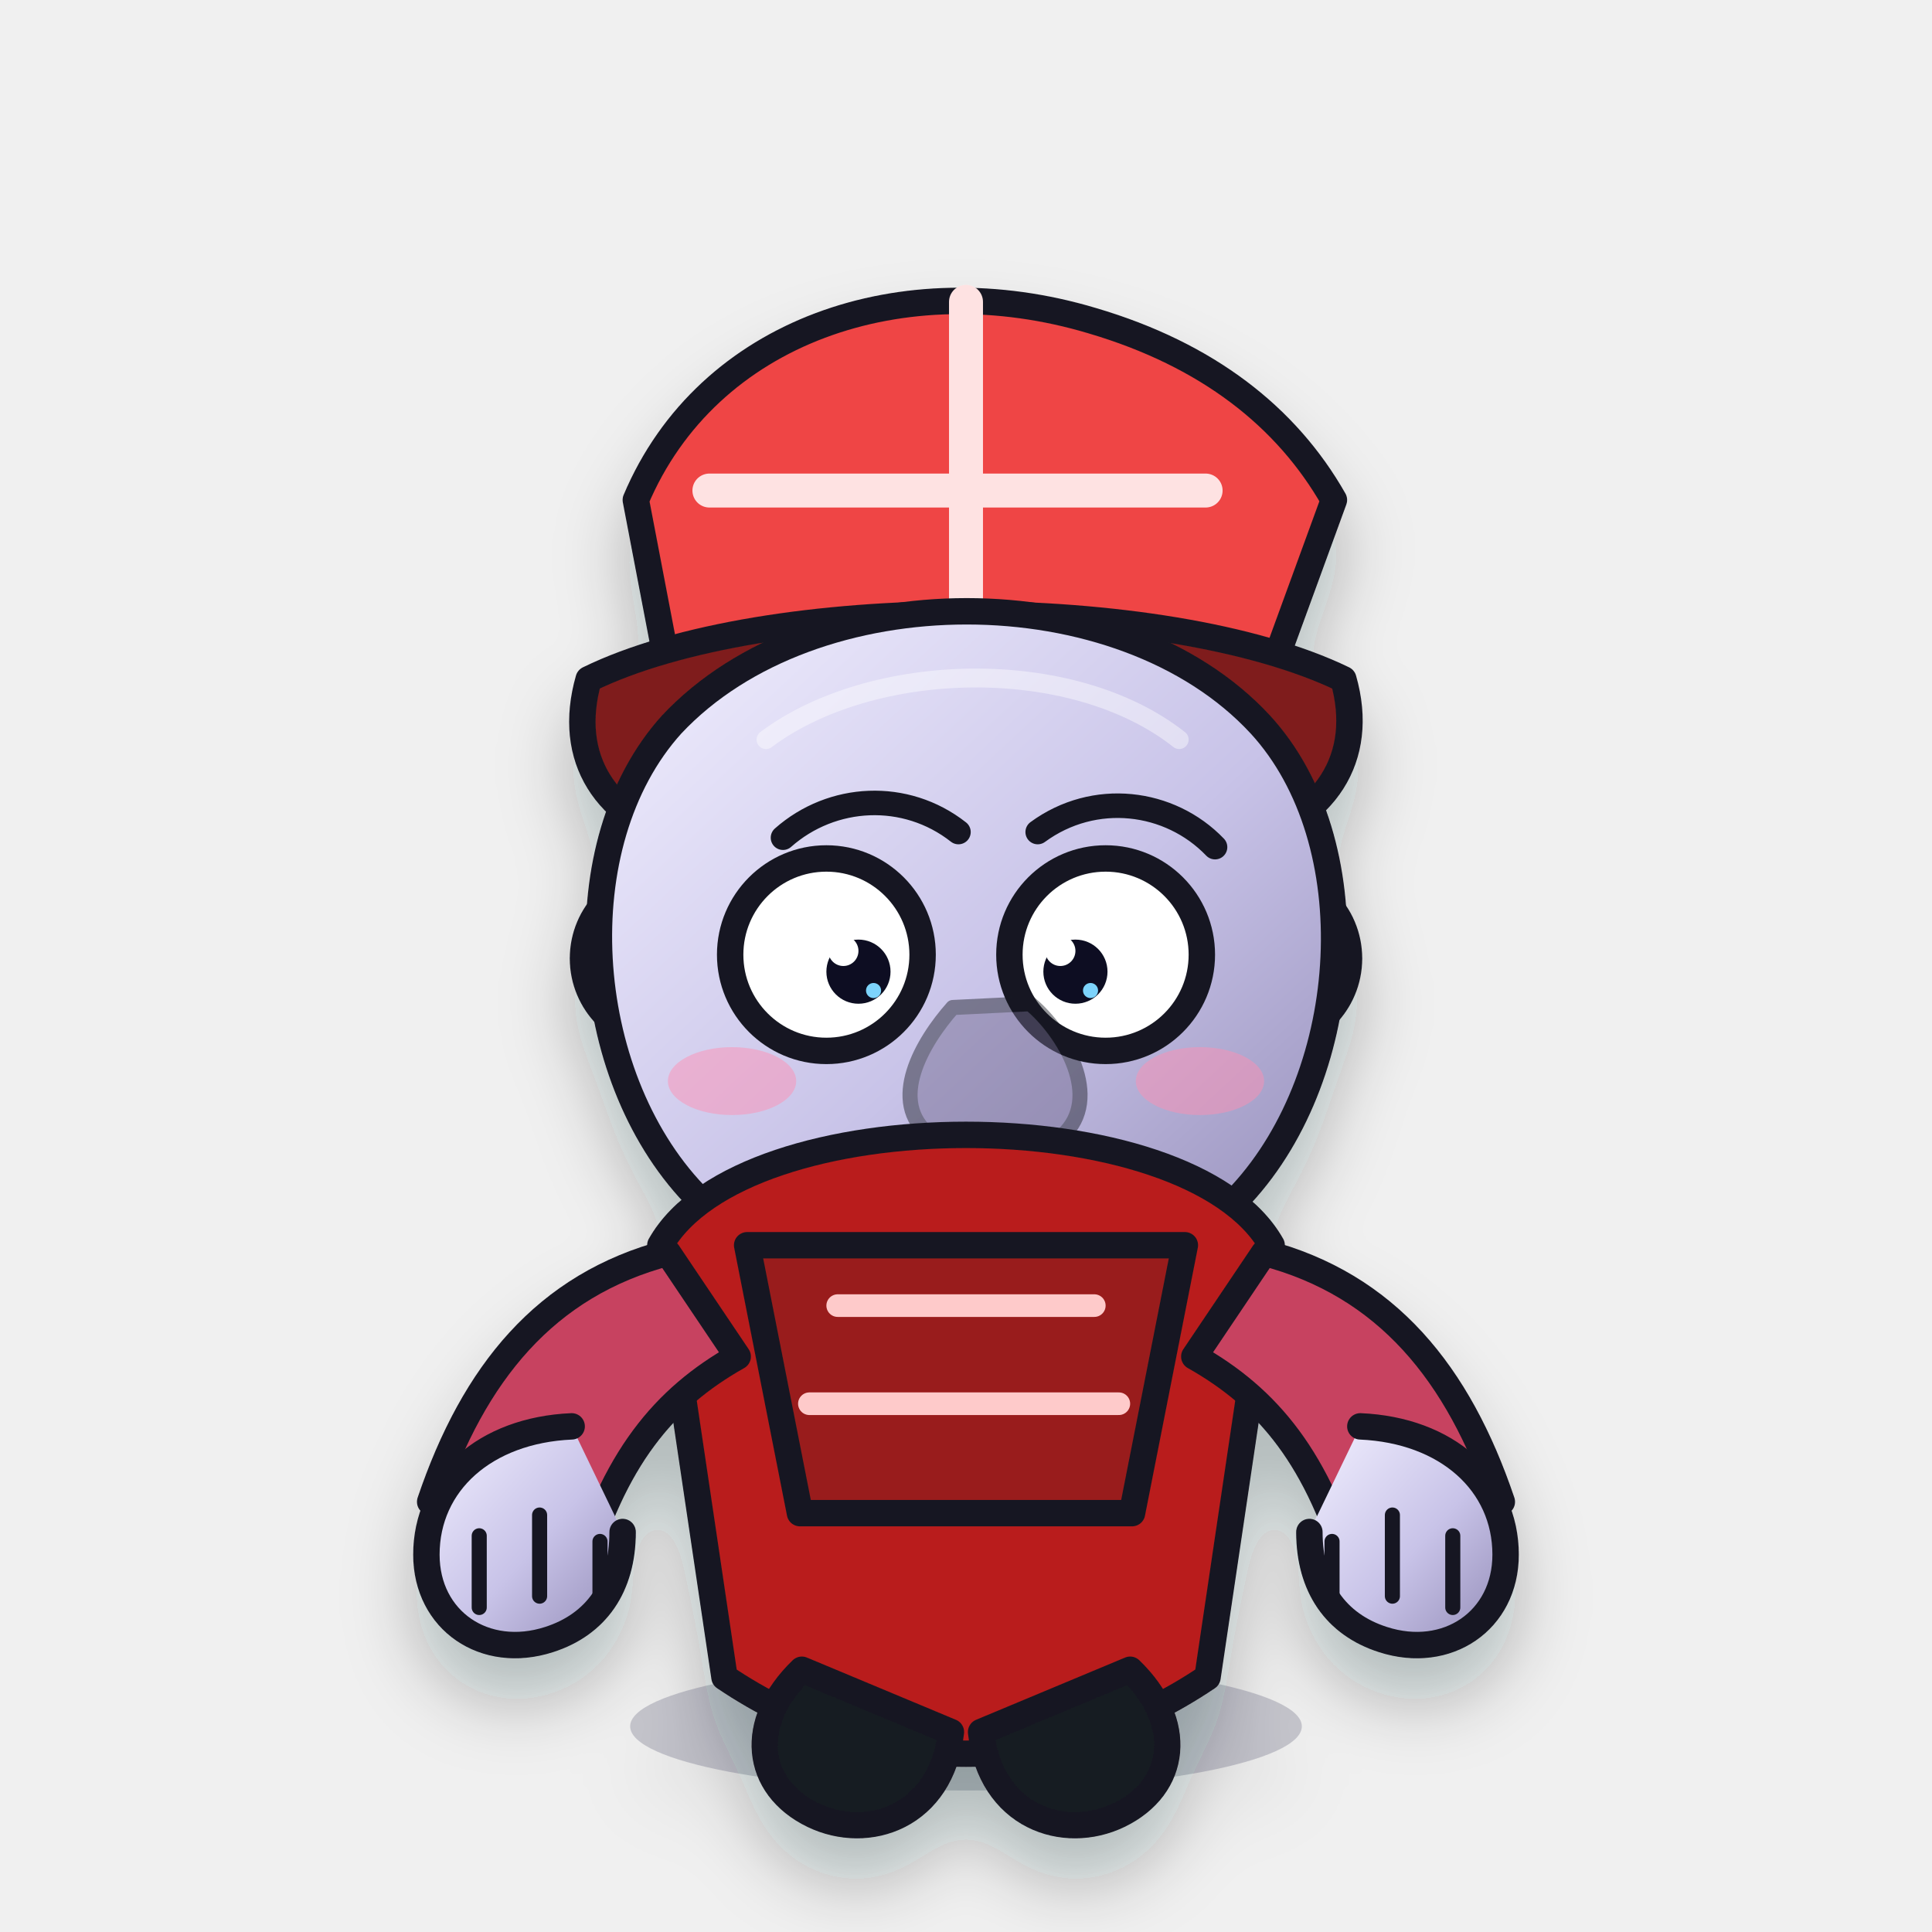
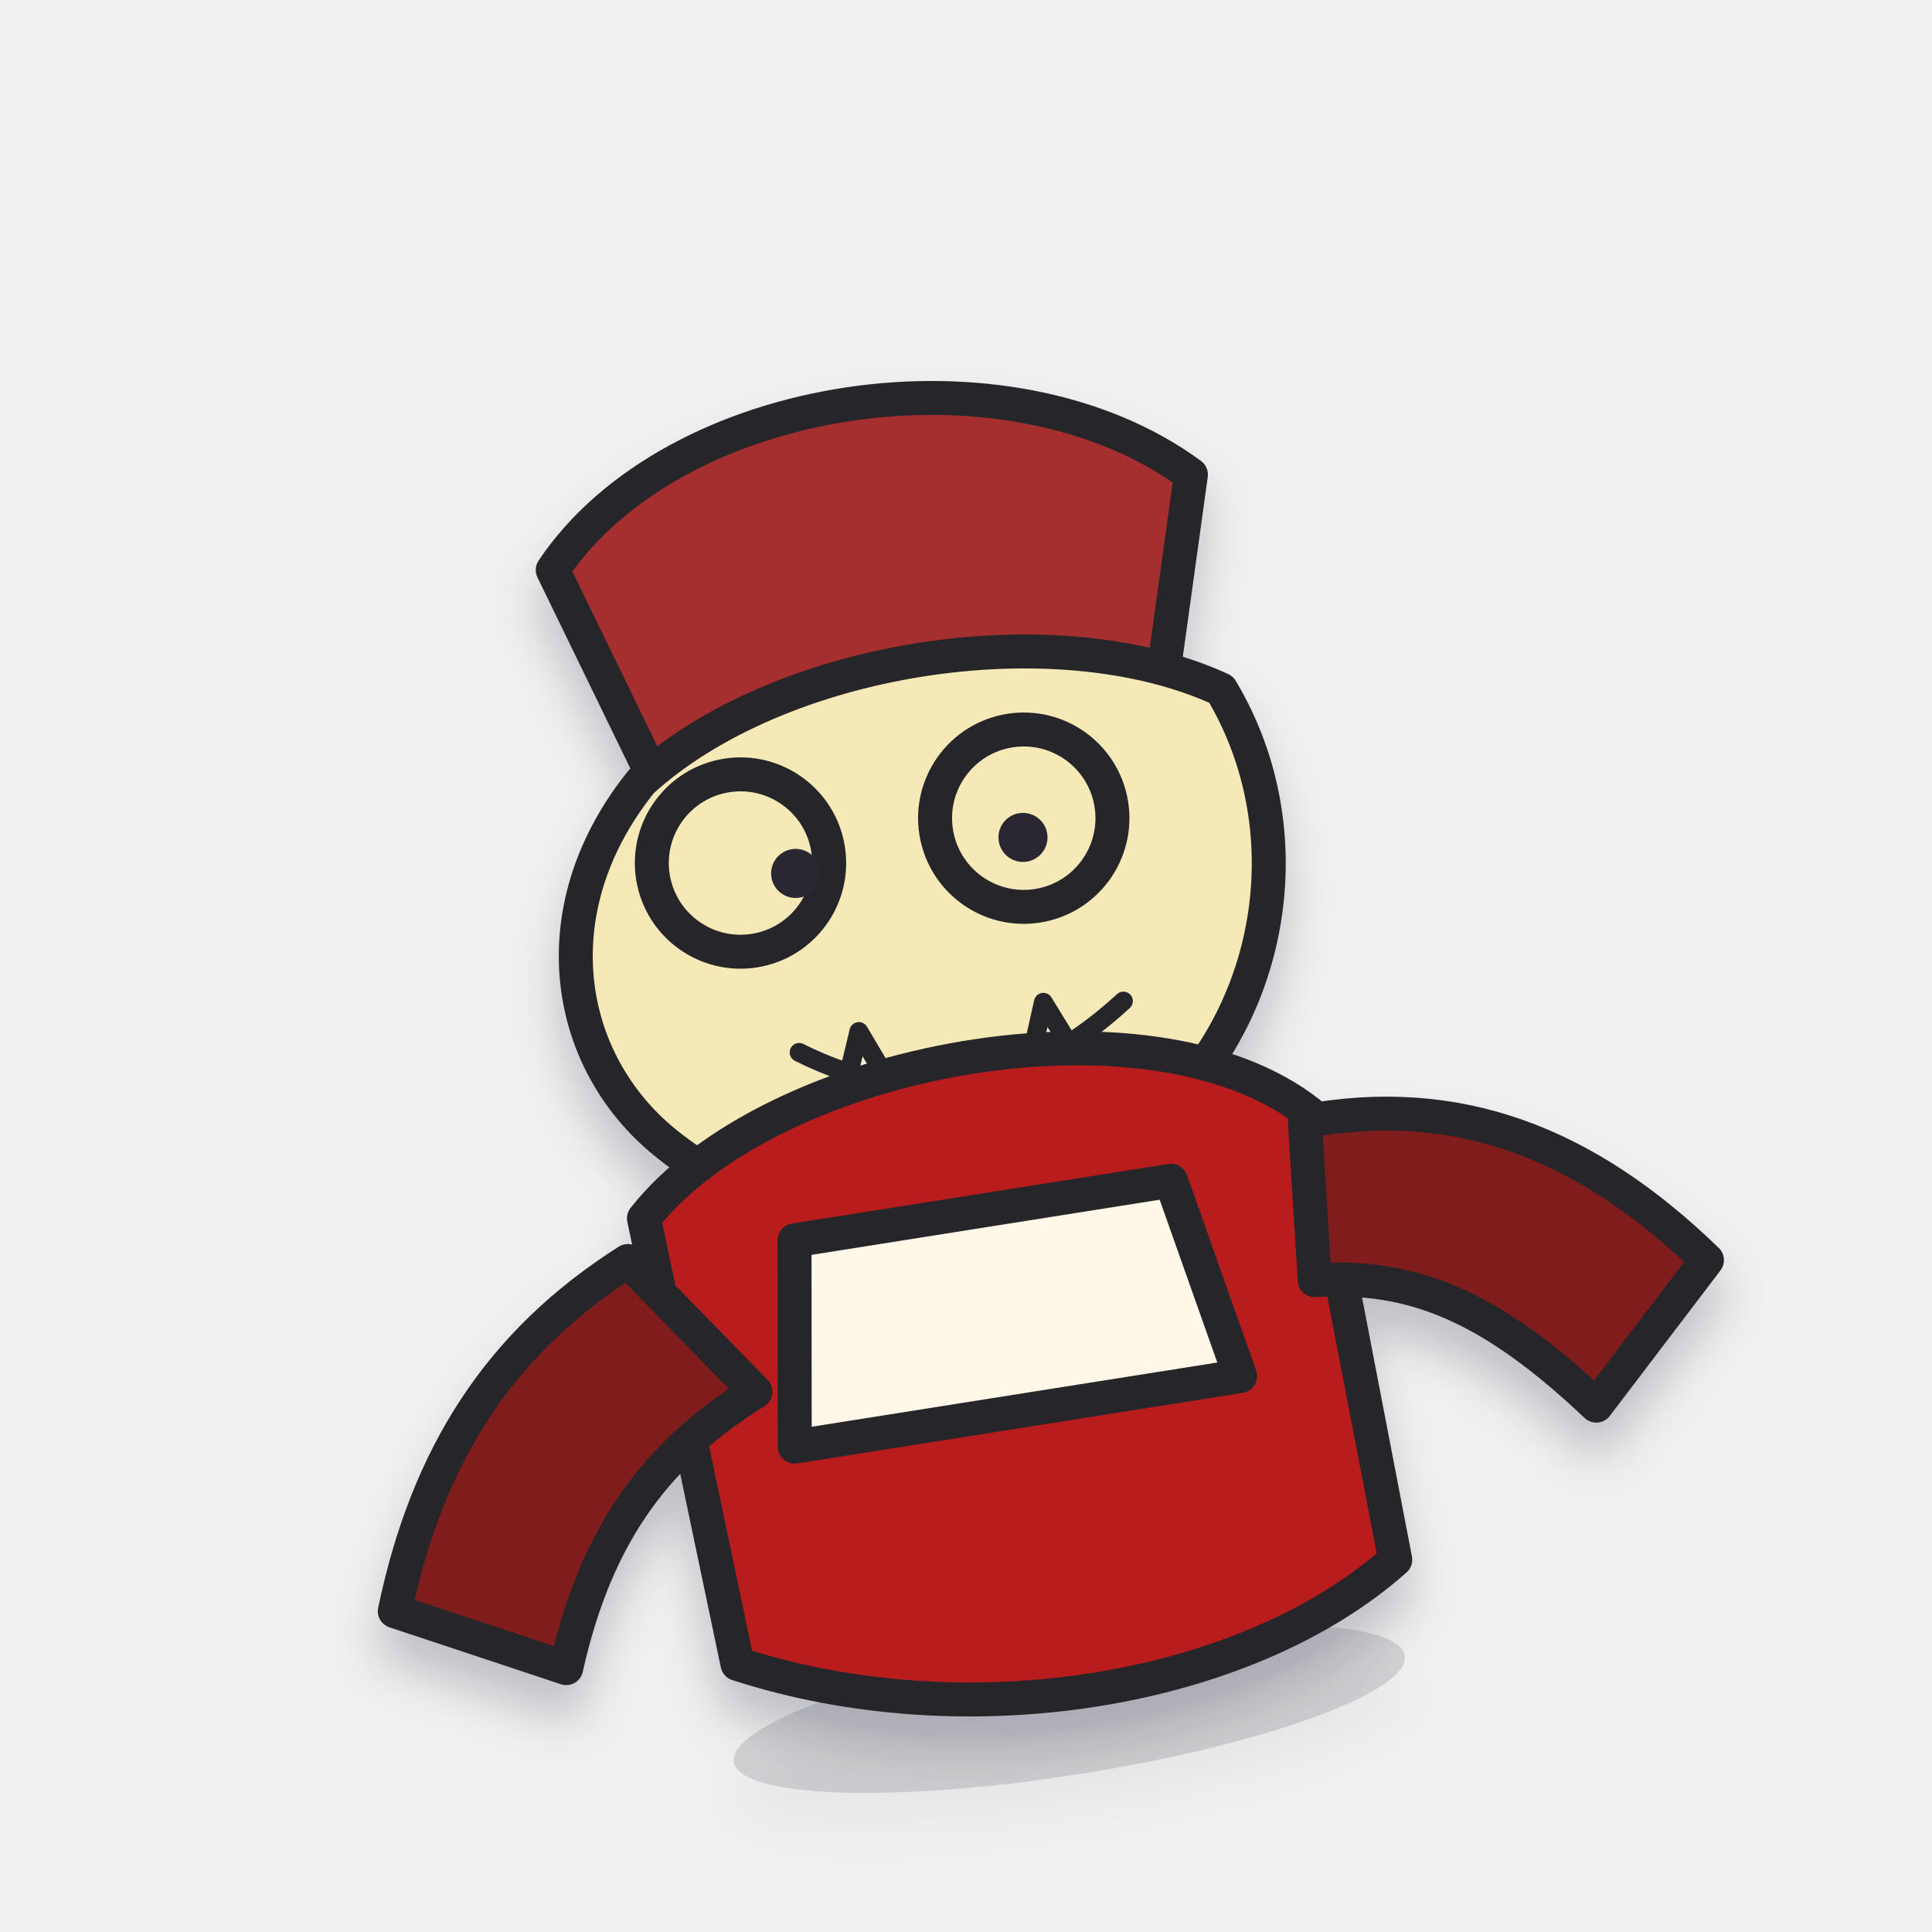
- <svg xmlns="http://www.w3.org/2000/svg" viewBox="0 0 1024 1024" role="img" aria-label="橄欖球僵屍" class="chibi-no-bg premium-detail">
+ <svg xmlns="http://www.w3.org/2000/svg" viewBox="0 0 1024 1024" role="img" aria-label="football" class="storybook-card-style v5-no-bg premium-detail">
  <defs>
-     <linearGradient id="skin" x1="0" y1="0" x2="1" y2="1">
-       <stop offset="0" stop-color="#f2f0ff" />
-       <stop offset=".55" stop-color="#c8c3e8" />
-       <stop offset="1" stop-color="#928bb6" />
+     <linearGradient id="gGreen" x1="0" y1="0" x2="1" y2="1">
+       <stop offset="0" stop-color="#c9e96b" />
+       <stop offset=".55" stop-color="#71b94d" />
+       <stop offset="1" stop-color="#2f6f38" />
    </linearGradient>
-     <linearGradient id="leaf" x1="0" y1="0" x2="1" y2="1">
-       <stop offset="0" stop-color="#d9f99d" />
-       <stop offset=".5" stop-color="#4ade80" />
-       <stop offset="1" stop-color="#15803d" />
+     <linearGradient id="gDarkGreen" x1="0" y1="0" x2="1" y2="1">
+       <stop offset="0" stop-color="#4a9b5a" />
+       <stop offset="1" stop-color="#1e4e32" />
    </linearGradient>
-     <linearGradient id="gold" x1="0" y1="0" x2="1" y2="1">
-       <stop offset="0" stop-color="#fff1a6" />
-       <stop offset=".6" stop-color="#e0ad4b" />
-       <stop offset="1" stop-color="#9a6227" />
+     <linearGradient id="gYellow" x1="0" y1="0" x2="1" y2="1">
+       <stop offset="0" stop-color="#fff08b" />
+       <stop offset="1" stop-color="#d6a43b" />
    </linearGradient>
-     <linearGradient id="robe" x1="0" y1="0" x2="0" y2="1">
-       <stop offset="0" stop-color="#7f8cff" />
-       <stop offset="1" stop-color="#4246ae" />
+     <linearGradient id="gBrown" x1="0" y1="0" x2="1" y2="1">
+       <stop offset="0" stop-color="#c78b54" />
+       <stop offset="1" stop-color="#6f4028" />
    </linearGradient>
-     <linearGradient id="red" x1="0" y1="0" x2="0" y2="1">
-       <stop offset="0" stop-color="#ff8aa0" />
-       <stop offset="1" stop-color="#8e2440" />
+     <linearGradient id="gRed" x1="0" y1="0" x2="1" y2="1">
+       <stop offset="0" stop-color="#ffcf4c" />
+       <stop offset=".45" stop-color="#df4a42" />
+       <stop offset="1" stop-color="#7a2730" />
    </linearGradient>
-     <linearGradient id="blue" x1="0" y1="0" x2="0" y2="1">
-       <stop offset="0" stop-color="#4156c9" />
-       <stop offset="1" stop-color="#202970" />
+     <linearGradient id="gZombie" x1="0" y1="0" x2="1" y2="1">
+       <stop offset="0" stop-color="#d4d0c6" />
+       <stop offset="1" stop-color="#6e7773" />
+     </linearGradient>
+     <linearGradient id="gCone" x1="0" y1="0" x2="0" y2="1">
+       <stop offset="0" stop-color="#ffc46a" />
+       <stop offset=".55" stop-color="#f36b21" />
+       <stop offset="1" stop-color="#9d3718" />
+     </linearGradient>
+     <linearGradient id="gMetal" x1="0" y1="0" x2="1" y2="1">
+       <stop offset="0" stop-color="#f1f5f9" />
+       <stop offset=".52" stop-color="#7d8997" />
+       <stop offset="1" stop-color="#2f3742" />
    </linearGradient>
    <filter id="shadow" x="-40%" y="-40%" width="180%" height="180%">
-       <feDropShadow dx="0" dy="24" stdDeviation="18" flood-color="#111827" flood-opacity=".25" />
+       <feDropShadow dx="0" dy="18" stdDeviation="12" flood-color="#111827" flood-opacity=".2" />
    </filter>
-     <filter id="glow" x="-80%" y="-80%" width="260%" height="260%">
-       <feGaussianBlur stdDeviation="10" result="b" />
-       <feMerge>
-         <feMergeNode in="b" />
-         <feMergeNode in="SourceGraphic" />
-       </feMerge>
-     </filter>
-     <style>.line{stroke:#171922;stroke-width:14;stroke-linecap:round;stroke-linejoin:round}.thin{stroke:#171922;stroke-width:8;stroke-linecap:round;stroke-linejoin:round}.soft{stroke:#fff;stroke-width:10;stroke-linecap:round;opacity:.42}.float{animation:bob 1.8s ease-in-out infinite alternate;transform-origin:512px 675px}.run{animation:run .72s ease-in-out infinite alternate;transform-origin:512px 700px}.blink{animation:blink 3.4s infinite;transform-origin:center}.shine{animation:shine 1.5s ease-in-out infinite alternate}.cheek{fill:#ff8fb1;opacity:.48}@keyframes bob{from{transform:translateY(7px)}to{transform:translateY(-8px)}}@keyframes run{from{transform:translateY(6px) rotate(-2deg)}to{transform:translateY(-7px) rotate(2deg)}}@keyframes blink{0%,92%,100%{transform:scaleY(1)}95%{transform:scaleY(.12)}}@keyframes shine{from{opacity:.45}to{opacity:1}}</style>
+     <style>.line{stroke:#27252a;stroke-width:18;stroke-linecap:round;stroke-linejoin:round}.thin{stroke:#27252a;stroke-width:10;stroke-linecap:round;stroke-linejoin:round}.soft{stroke:#fff7e8;stroke-width:12;stroke-linecap:round;opacity:.38}.bob{animation:bob 2s ease-in-out infinite alternate;transform-origin:512px 780px}.run{animation:run 1.25s ease-in-out infinite alternate;transform-origin:512px 780px}.blink{animation:blink 3.5s infinite;transform-origin:center}@keyframes bob{from{transform:translateY(7px)}to{transform:translateY(-7px)}}@keyframes run{from{transform:translate(-6px,5px) rotate(-3deg)}to{transform:translate(7px,-6px) rotate(3deg)}}@keyframes blink{0%,92%,100%{transform:scaleY(1)}95%{transform:scaleY(.12)}} </style>
  </defs>
  <g class="run" filter="url(#shadow)">
-     <ellipse cx="512" cy="915" rx="178" ry="34" fill="#0f172a" opacity=".18" />
-     <path class="line" fill="#ef4444" d="M337 265c38-90 142-125 242-95 61 18 103 51 128 95l-42 115c-90-31-204-31-306 0z" />
-     <path d="M376 260h263M512 160v204" stroke="#fee2e2" stroke-width="18" stroke-linecap="round" />
-     <path class="line" fill="#7f1d1d" d="M312 360c94-46 305-46 400 0 12 42-10 74-53 86-96 26-200 26-295 0-43-12-64-44-52-86z" />
-     <circle class="line" cx="352" cy="508" r="43" fill="url(#skin)" />
-     <circle class="line" cx="672" cy="508" r="43" fill="url(#skin)" />
-     <path class="line" fill="url(#skin)" d="M356 384c75-80 238-80 312 0 57 62 50 184-10 249-68 74-220 74-290 0-61-64-69-186-12-249z" />
-     <path class="soft" fill="none" d="M406 392c56-42 162-45 219 0" />
-     <path d="M415 444c26-23 65-25 93-3M550 441c30-22 70-17 94 8" fill="none" stroke="#151922" stroke-width="13" stroke-linecap="round" />
-     <g class="blink">
-       <circle class="line" cx="438" cy="506" r="51" fill="#fff" />
-       <circle class="line" cx="586" cy="506" r="51" fill="#fff" />
-       <circle cx="455" cy="515" r="17" fill="#0b1020" />
-       <circle cx="570" cy="515" r="17" fill="#0b1020" />
-       <circle cx="447" cy="504" r="8" fill="#fff" />
-       <circle cx="562" cy="504" r="8" fill="#fff" />
-       <circle cx="463" cy="525" r="4" fill="#7dd3fc" />
-       <circle cx="578" cy="525" r="4" fill="#7dd3fc" />
+     <g transform="rotate(-9 512 560)">
+       <ellipse cx="512" cy="910" rx="180" ry="35" fill="#1e293b" opacity=".16" />
+       <path class="line" fill="#a52e2e" d="M336 271c78-84 257-83 342 3l-41 135H378z" />
+       <path class="line" fill="#f5e9b8" d="M365 389c82-54 230-54 311 0 33 82 0 178-75 223-82 49-198 36-258-37-42-52-40-130 22-186z" />
+       <circle class="line" cx="410" cy="440" r="47" fill="#f5e9b8" />
+       <circle class="line" cx="562" cy="440" r="47" fill="#f5e9b8" />
+       <circle cx="438" cy="450" r="13" fill="#2b2630" />
+       <circle cx="560" cy="450" r="13" fill="#2b2630" />
+       <path class="thin" d="M425 544q84 60 174 0" fill="none" />
+       <path class="thin" fill="#f7f0d5" d="M458 538l21 53h-43zM557 538l-21 53h43z" />
+       <path class="line" fill="#b91c1c" d="M330 618c80-74 284-79 357 0l8 241c-89 57-239 58-353 0z" />
+       <path class="line" fill="#fff7e8" d="M407 642h202l20 108H390z" />
+       <path class="line" fill="#7f1d1d" d="M318 639c-74 32-121 85-151 164l85 44c28-71 68-106 122-129z" />
+       <path class="line" fill="#7f1d1d" d="M684 622c82-2 145 34 199 106l-70 67c-47-61-85-84-137-89z" />
    </g>
-     <ellipse class="cheek" cx="388" cy="573" rx="34" ry="18" />
-     <ellipse class="cheek" cx="636" cy="573" rx="34" ry="18" />
-     <path class="thin" fill="#6f668c" opacity=".45" d="M505 534c-16 18-35 50-12 68 18 15 53 15 70 0 22-20 1-55-17-70z" />
-     <path d="M430 632q80 42 163 0" fill="none" stroke="#171922" stroke-width="13" stroke-linecap="round" />
-     <path class="line" fill="#b91c1c" d="M350 660c44-78 280-78 324 0l-34 229c-80 54-176 54-256 0z" />
-     <path class="soft" fill="none" d="M398 672c63 35 165 34 228 0" />
-     <path class="line" fill="#991b1b" d="M396 660h232l-28 142H424z" />
-     <path d="M444 692h136M429 744h164" stroke="#fecaca" stroke-width="12" stroke-linecap="round" />
-     <path class="line" fill="#c74361" d="M354 664c-65 17-103 64-126 132l79 41c18-64 45-96 84-118z" />
-     <path class="line" fill="#c74361" d="M670 664c65 17 103 64 126 132l-79 41c-18-64-45-96-84-118z" />
-     <path class="line" fill="url(#skin)" d="M303 756c-46 2-77 30-77 68 0 35 31 56 65 45 25-8 39-28 39-57" />
-     <path class="line" fill="url(#skin)" d="M721 756c46 2 77 30 77 68 0 35-31 56-65 45-25-8-39-28-39-57" />
-     <path d="M254 814v38M286 803v43M318 817v34M738 803v43M770 814v38M706 817v34" class="thin" fill="none" />
-     <path class="line" fill="#171b24" d="M425 885c-29 28-25 62 6 77 29 14 68 1 73-44zM599 885c29 28 25 62-6 77-29 14-68 1-73-44z" />
  </g>
</svg>
